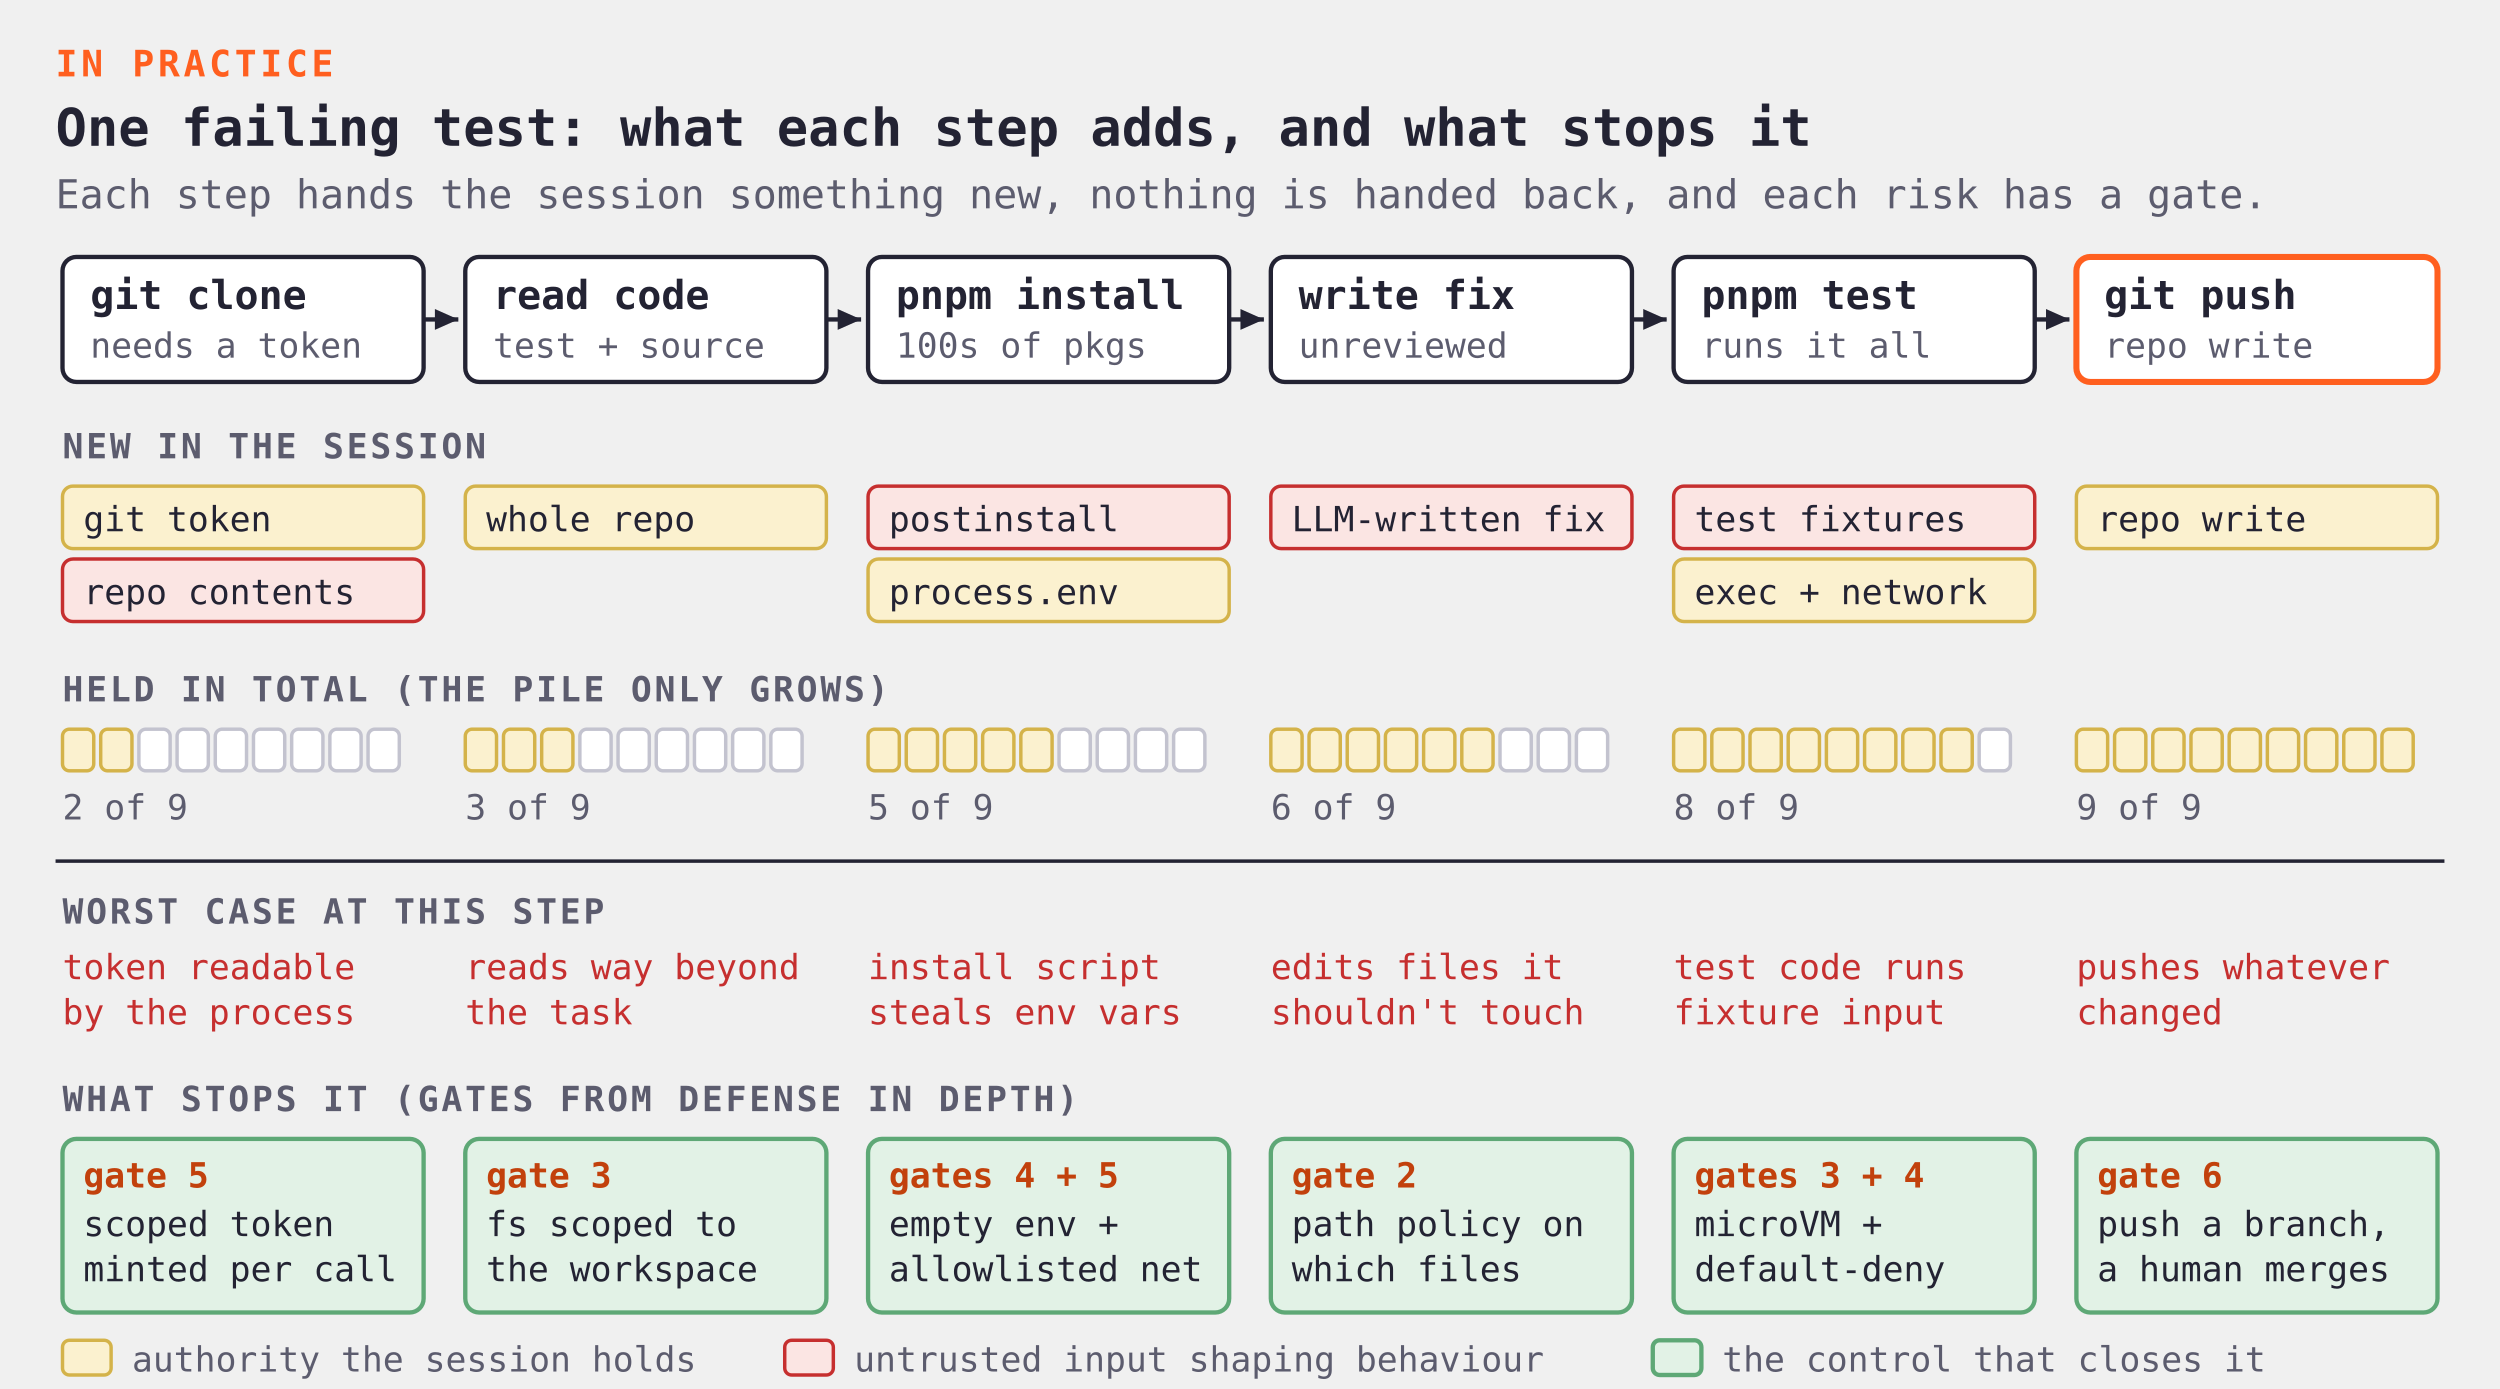
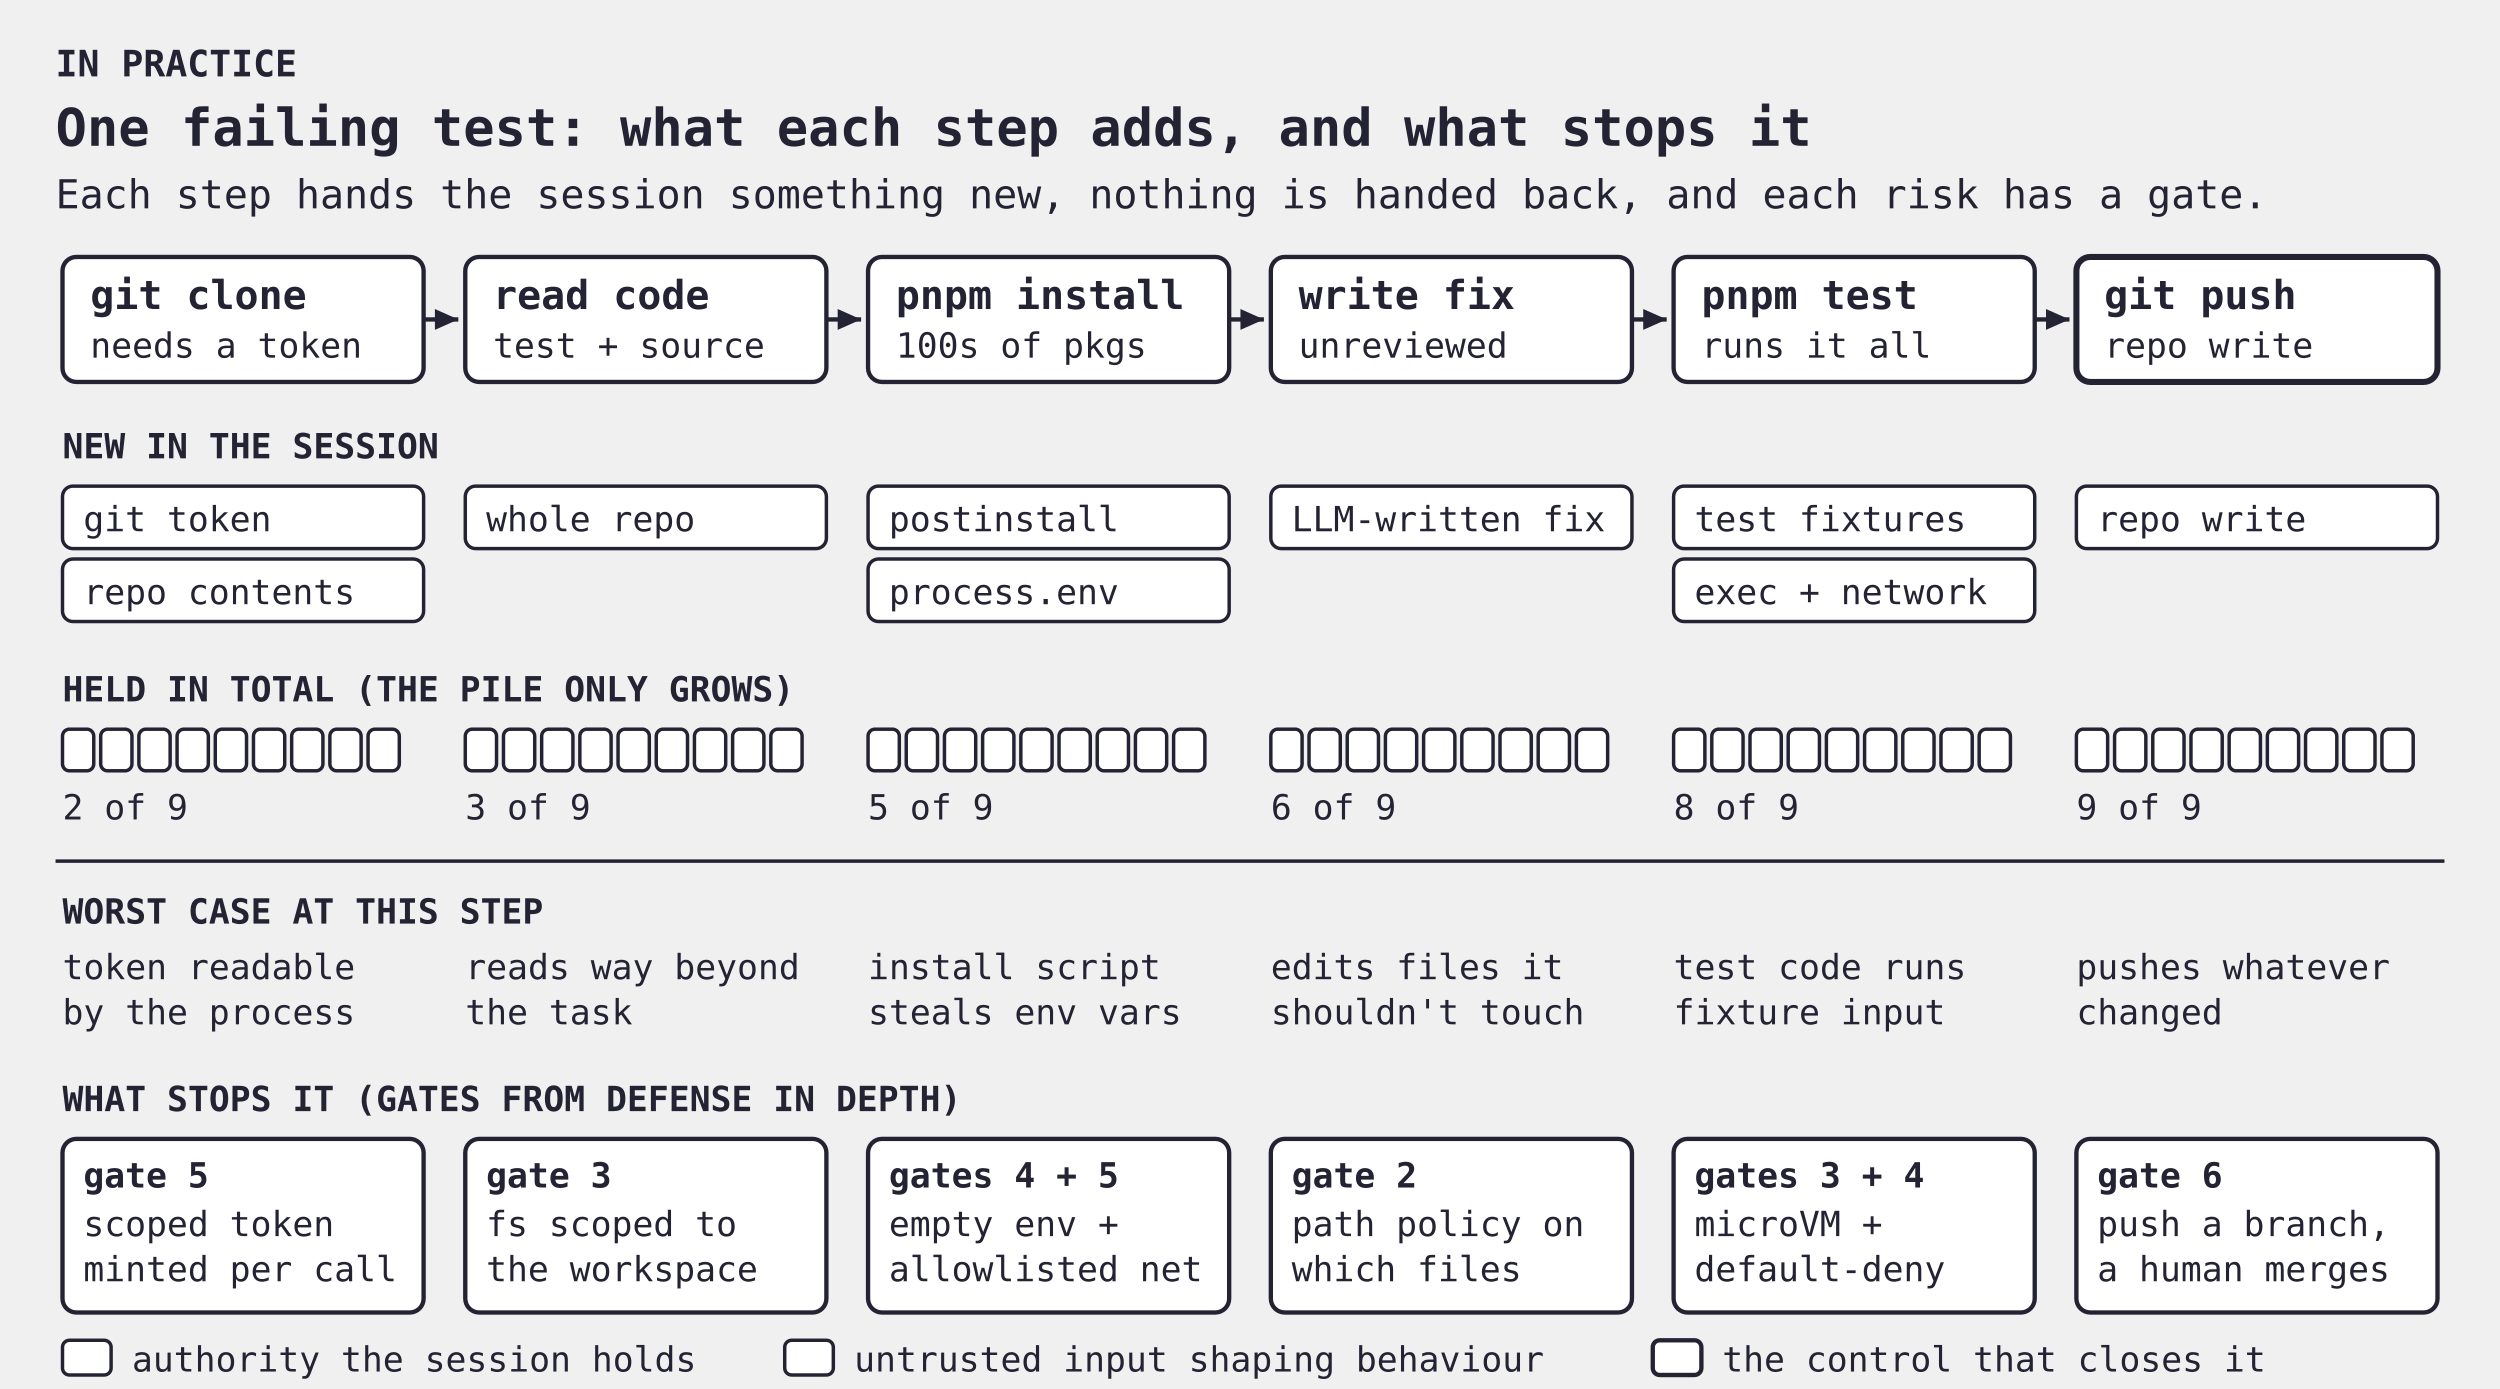
<svg xmlns="http://www.w3.org/2000/svg" viewBox="0 0 720 400" role="img" aria-labelledby="title desc" font-family="'Roboto Mono', ui-monospace, SFMono-Regular, Menlo, Consolas, 'DejaVu Sans Mono', monospace">
  <defs>
    <marker id="a" viewBox="0 0 10 10" refX="9" refY="5" markerWidth="6" markerHeight="6" orient="auto-start-reverse">
      <path d="M0,1 L9,5 L0,9 z" fill="#232333" />
    </marker>
  </defs>
  <style>
    text { fill: #232333; font-size: 10px; }
-     .k { font-size: 10.5px; font-weight: 600; letter-spacing: .1em; fill: #ff5f1f; }
+     .k { font-size: 10.5px; font-weight: 600; fill: #232333; }
    .t { font-size: 15px; font-weight: 700; }
-     .c { font-size: 11.5px; fill: #5c5c6e; }
-     .lane { font-size: 10px; font-weight: 600; letter-spacing: .08em; fill: #5c5c6e; }
-     .m { fill: #5c5c6e; }
+     .c { font-size: 11.5px; fill: #232333; }
+     .lane { font-size: 10px; font-weight: 600; fill: #232333; }
+     .m { fill: #232333; }
    .b { font-size: 11.5px; font-weight: 700; }
    .s { font-size: 10.5px; }
-     .red { fill: #c62f2f; }
-     .acc { fill: #c2410c; font-weight: 600; }
-     .grn { fill: #2f7a47; }
+     .red { fill: #232333; }
+     .acc { fill: #232333; font-weight: 600; }
+     .grn { fill: #232333; }
    .step { fill: #ffffff; stroke: #232333; stroke-width: 1.25; }
-     .y { fill: #fbf1cf; stroke: #d4b34a; stroke-width: 1; }
-     .r { fill: #fbe5e3; stroke: #c62f2f; stroke-width: 1; }
-     .g { fill: #e2f2e6; stroke: #5ea876; stroke-width: 1.25; }
-     .app { fill: #e3eefb; stroke: #7aa7d9; stroke-width: 1.25; }
-     .host { fill: #e9e9ef; stroke: #a3a3b3; stroke-width: 1; }
-     .sentry { fill: #ece6f7; stroke: #9b86c9; stroke-width: 1.25; }
-     .band { fill: #f5f5f8; stroke: #c3c3cf; stroke-width: 1; }
-     .pip0 { fill: #ffffff; stroke: #c3c3cf; stroke-width: 1; }
+     .y { fill: #ffffff; stroke: #232333; stroke-width: 1; }
+     .r { fill: #ffffff; stroke: #232333; stroke-width: 1; }
+     .g { fill: #ffffff; stroke: #232333; stroke-width: 1.25; }
+     .app { fill: #ffffff; stroke: #232333; stroke-width: 1.25; }
+     .host { fill: #ffffff; stroke: #232333; stroke-width: 1; }
+     .sentry { fill: #ffffff; stroke: #232333; stroke-width: 1.25; }
+     .band { fill: #ffffff; stroke: #232333; stroke-width: 1; }
+     .pip0 { fill: #ffffff; stroke: #232333; stroke-width: 1; }
    .ln { stroke: #232333; stroke-width: 1.25; fill: none; }
  </style>
  <text class="k" x="16" y="22">IN PRACTICE</text>
  <text class="t" x="16" y="42">One failing test: what each step adds, and what stops it</text>
  <text class="c" x="16" y="60">Each step hands the session something new, nothing is handed back, and each risk has a gate.</text>
  <rect class="step" x="18" y="74" width="104" height="36" rx="4" />
  <text class="b" x="26" y="89">git clone</text>
  <text class="m" x="26" y="103">needs a token</text>
  <line class="ln" x1="122" y1="92" x2="132" y2="92" marker-end="url(#a)" />
  <rect class="step" x="134" y="74" width="104" height="36" rx="4" />
  <text class="b" x="142" y="89">read code</text>
  <text class="m" x="142" y="103">test + source</text>
  <line class="ln" x1="238" y1="92" x2="248" y2="92" marker-end="url(#a)" />
  <rect class="step" x="250" y="74" width="104" height="36" rx="4" />
  <text class="b" x="258" y="89">pnpm install</text>
  <text class="m" x="258" y="103">100s of pkgs</text>
  <line class="ln" x1="354" y1="92" x2="364" y2="92" marker-end="url(#a)" />
  <rect class="step" x="366" y="74" width="104" height="36" rx="4" />
  <text class="b" x="374" y="89">write fix</text>
  <text class="m" x="374" y="103">unreviewed</text>
  <line class="ln" x1="470" y1="92" x2="480" y2="92" marker-end="url(#a)" />
  <rect class="step" x="482" y="74" width="104" height="36" rx="4" />
  <text class="b" x="490" y="89">pnpm test</text>
  <text class="m" x="490" y="103">runs it all</text>
  <line class="ln" x1="586" y1="92" x2="596" y2="92" marker-end="url(#a)" />
-   <rect class="step" x="598" y="74" width="104" height="36" rx="4" style="stroke:#ff5f1f;stroke-width:1.75" />
+   <rect class="step" x="598" y="74" width="104" height="36" rx="4" style="stroke: #232333;stroke-width:1.75" />
  <text class="b" x="606" y="89">git push</text>
  <text class="m" x="606" y="103">repo write</text>
  <text class="lane" x="18" y="132">NEW IN THE SESSION</text>
  <rect class="y" x="18" y="140" width="104" height="18" rx="3" />
  <text x="24" y="153">git token</text>
  <rect class="r" x="18" y="161" width="104" height="18" rx="3" />
  <text x="24" y="174">repo contents</text>
  <rect class="y" x="134" y="140" width="104" height="18" rx="3" />
  <text x="140" y="153">whole repo</text>
  <rect class="r" x="250" y="140" width="104" height="18" rx="3" />
  <text x="256" y="153">postinstall</text>
  <rect class="y" x="250" y="161" width="104" height="18" rx="3" />
  <text x="256" y="174">process.env</text>
  <rect class="r" x="366" y="140" width="104" height="18" rx="3" />
  <text x="372" y="153">LLM-written fix</text>
  <rect class="r" x="482" y="140" width="104" height="18" rx="3" />
  <text x="488" y="153">test fixtures</text>
  <rect class="y" x="482" y="161" width="104" height="18" rx="3" />
  <text x="488" y="174">exec + network</text>
  <rect class="y" x="598" y="140" width="104" height="18" rx="3" />
  <text x="604" y="153">repo write</text>
  <text class="lane" x="18" y="202">HELD IN TOTAL (THE PILE ONLY GROWS)</text>
  <rect class="y" x="18" y="210" width="9" height="12" rx="2" />
  <rect class="y" x="29" y="210" width="9" height="12" rx="2" />
  <rect class="pip0" x="40" y="210" width="9" height="12" rx="2" />
  <rect class="pip0" x="51" y="210" width="9" height="12" rx="2" />
  <rect class="pip0" x="62" y="210" width="9" height="12" rx="2" />
  <rect class="pip0" x="73" y="210" width="9" height="12" rx="2" />
  <rect class="pip0" x="84" y="210" width="9" height="12" rx="2" />
  <rect class="pip0" x="95" y="210" width="9" height="12" rx="2" />
  <rect class="pip0" x="106" y="210" width="9" height="12" rx="2" />
  <text class="m" x="18" y="236">2 of 9</text>
  <rect class="y" x="134" y="210" width="9" height="12" rx="2" />
  <rect class="y" x="145" y="210" width="9" height="12" rx="2" />
  <rect class="y" x="156" y="210" width="9" height="12" rx="2" />
  <rect class="pip0" x="167" y="210" width="9" height="12" rx="2" />
  <rect class="pip0" x="178" y="210" width="9" height="12" rx="2" />
  <rect class="pip0" x="189" y="210" width="9" height="12" rx="2" />
  <rect class="pip0" x="200" y="210" width="9" height="12" rx="2" />
  <rect class="pip0" x="211" y="210" width="9" height="12" rx="2" />
  <rect class="pip0" x="222" y="210" width="9" height="12" rx="2" />
  <text class="m" x="134" y="236">3 of 9</text>
  <rect class="y" x="250" y="210" width="9" height="12" rx="2" />
  <rect class="y" x="261" y="210" width="9" height="12" rx="2" />
  <rect class="y" x="272" y="210" width="9" height="12" rx="2" />
  <rect class="y" x="283" y="210" width="9" height="12" rx="2" />
  <rect class="y" x="294" y="210" width="9" height="12" rx="2" />
  <rect class="pip0" x="305" y="210" width="9" height="12" rx="2" />
  <rect class="pip0" x="316" y="210" width="9" height="12" rx="2" />
  <rect class="pip0" x="327" y="210" width="9" height="12" rx="2" />
  <rect class="pip0" x="338" y="210" width="9" height="12" rx="2" />
  <text class="m" x="250" y="236">5 of 9</text>
  <rect class="y" x="366" y="210" width="9" height="12" rx="2" />
  <rect class="y" x="377" y="210" width="9" height="12" rx="2" />
  <rect class="y" x="388" y="210" width="9" height="12" rx="2" />
  <rect class="y" x="399" y="210" width="9" height="12" rx="2" />
  <rect class="y" x="410" y="210" width="9" height="12" rx="2" />
  <rect class="y" x="421" y="210" width="9" height="12" rx="2" />
  <rect class="pip0" x="432" y="210" width="9" height="12" rx="2" />
  <rect class="pip0" x="443" y="210" width="9" height="12" rx="2" />
  <rect class="pip0" x="454" y="210" width="9" height="12" rx="2" />
  <text class="m" x="366" y="236">6 of 9</text>
  <rect class="y" x="482" y="210" width="9" height="12" rx="2" />
  <rect class="y" x="493" y="210" width="9" height="12" rx="2" />
  <rect class="y" x="504" y="210" width="9" height="12" rx="2" />
  <rect class="y" x="515" y="210" width="9" height="12" rx="2" />
  <rect class="y" x="526" y="210" width="9" height="12" rx="2" />
  <rect class="y" x="537" y="210" width="9" height="12" rx="2" />
  <rect class="y" x="548" y="210" width="9" height="12" rx="2" />
  <rect class="y" x="559" y="210" width="9" height="12" rx="2" />
  <rect class="pip0" x="570" y="210" width="9" height="12" rx="2" />
  <text class="m" x="482" y="236">8 of 9</text>
  <rect class="y" x="598" y="210" width="9" height="12" rx="2" />
  <rect class="y" x="609" y="210" width="9" height="12" rx="2" />
  <rect class="y" x="620" y="210" width="9" height="12" rx="2" />
  <rect class="y" x="631" y="210" width="9" height="12" rx="2" />
  <rect class="y" x="642" y="210" width="9" height="12" rx="2" />
  <rect class="y" x="653" y="210" width="9" height="12" rx="2" />
  <rect class="y" x="664" y="210" width="9" height="12" rx="2" />
  <rect class="y" x="675" y="210" width="9" height="12" rx="2" />
  <rect class="y" x="686" y="210" width="9" height="12" rx="2" />
  <text class="m" x="598" y="236">9 of 9</text>
  <line x1="16" y1="248" x2="704" y2="248" stroke="#232333" stroke-width="1" />
  <text class="lane" x="18" y="266">WORST CASE AT THIS STEP</text>
  <text class="red" x="18" y="282">token readable</text>
  <text class="red" x="18" y="295">by the process</text>
  <text class="red" x="134" y="282">reads way beyond</text>
  <text class="red" x="134" y="295">the task</text>
  <text class="red" x="250" y="282">install script</text>
  <text class="red" x="250" y="295">steals env vars</text>
  <text class="red" x="366" y="282">edits files it</text>
  <text class="red" x="366" y="295">shouldn't touch</text>
  <text class="red" x="482" y="282">test code runs</text>
  <text class="red" x="482" y="295">fixture input</text>
  <text class="red" x="598" y="282">pushes whatever</text>
  <text class="red" x="598" y="295">changed</text>
  <text class="lane" x="18" y="320">WHAT STOPS IT (GATES FROM DEFENSE IN DEPTH)</text>
  <rect class="g" x="18" y="328" width="104" height="50" rx="4" />
  <text class="acc" x="24" y="342">gate 5</text>
  <text x="24" y="356">scoped token</text>
  <text x="24" y="369">minted per call</text>
  <rect class="g" x="134" y="328" width="104" height="50" rx="4" />
  <text class="acc" x="140" y="342">gate 3</text>
  <text x="140" y="356">fs scoped to</text>
  <text x="140" y="369">the workspace</text>
  <rect class="g" x="250" y="328" width="104" height="50" rx="4" />
  <text class="acc" x="256" y="342">gates 4 + 5</text>
  <text x="256" y="356">empty env +</text>
  <text x="256" y="369">allowlisted net</text>
  <rect class="g" x="366" y="328" width="104" height="50" rx="4" />
  <text class="acc" x="372" y="342">gate 2</text>
  <text x="372" y="356">path policy on</text>
  <text x="372" y="369">which files</text>
  <rect class="g" x="482" y="328" width="104" height="50" rx="4" />
  <text class="acc" x="488" y="342">gates 3 + 4</text>
  <text x="488" y="356">microVM +</text>
  <text x="488" y="369">default-deny</text>
  <rect class="g" x="598" y="328" width="104" height="50" rx="4" />
  <text class="acc" x="604" y="342">gate 6</text>
  <text x="604" y="356">push a branch,</text>
  <text x="604" y="369">a human merges</text>
  <rect class="y" x="18" y="386" width="14" height="10" rx="2" />
  <text class="m" x="38" y="395">authority the session holds</text>
  <rect class="r" x="226" y="386" width="14" height="10" rx="2" />
  <text class="m" x="246" y="395">untrusted input shaping behaviour</text>
  <rect class="g" x="476" y="386" width="14" height="10" rx="2" />
  <text class="m" x="496" y="395">the control that closes it</text>
</svg>
